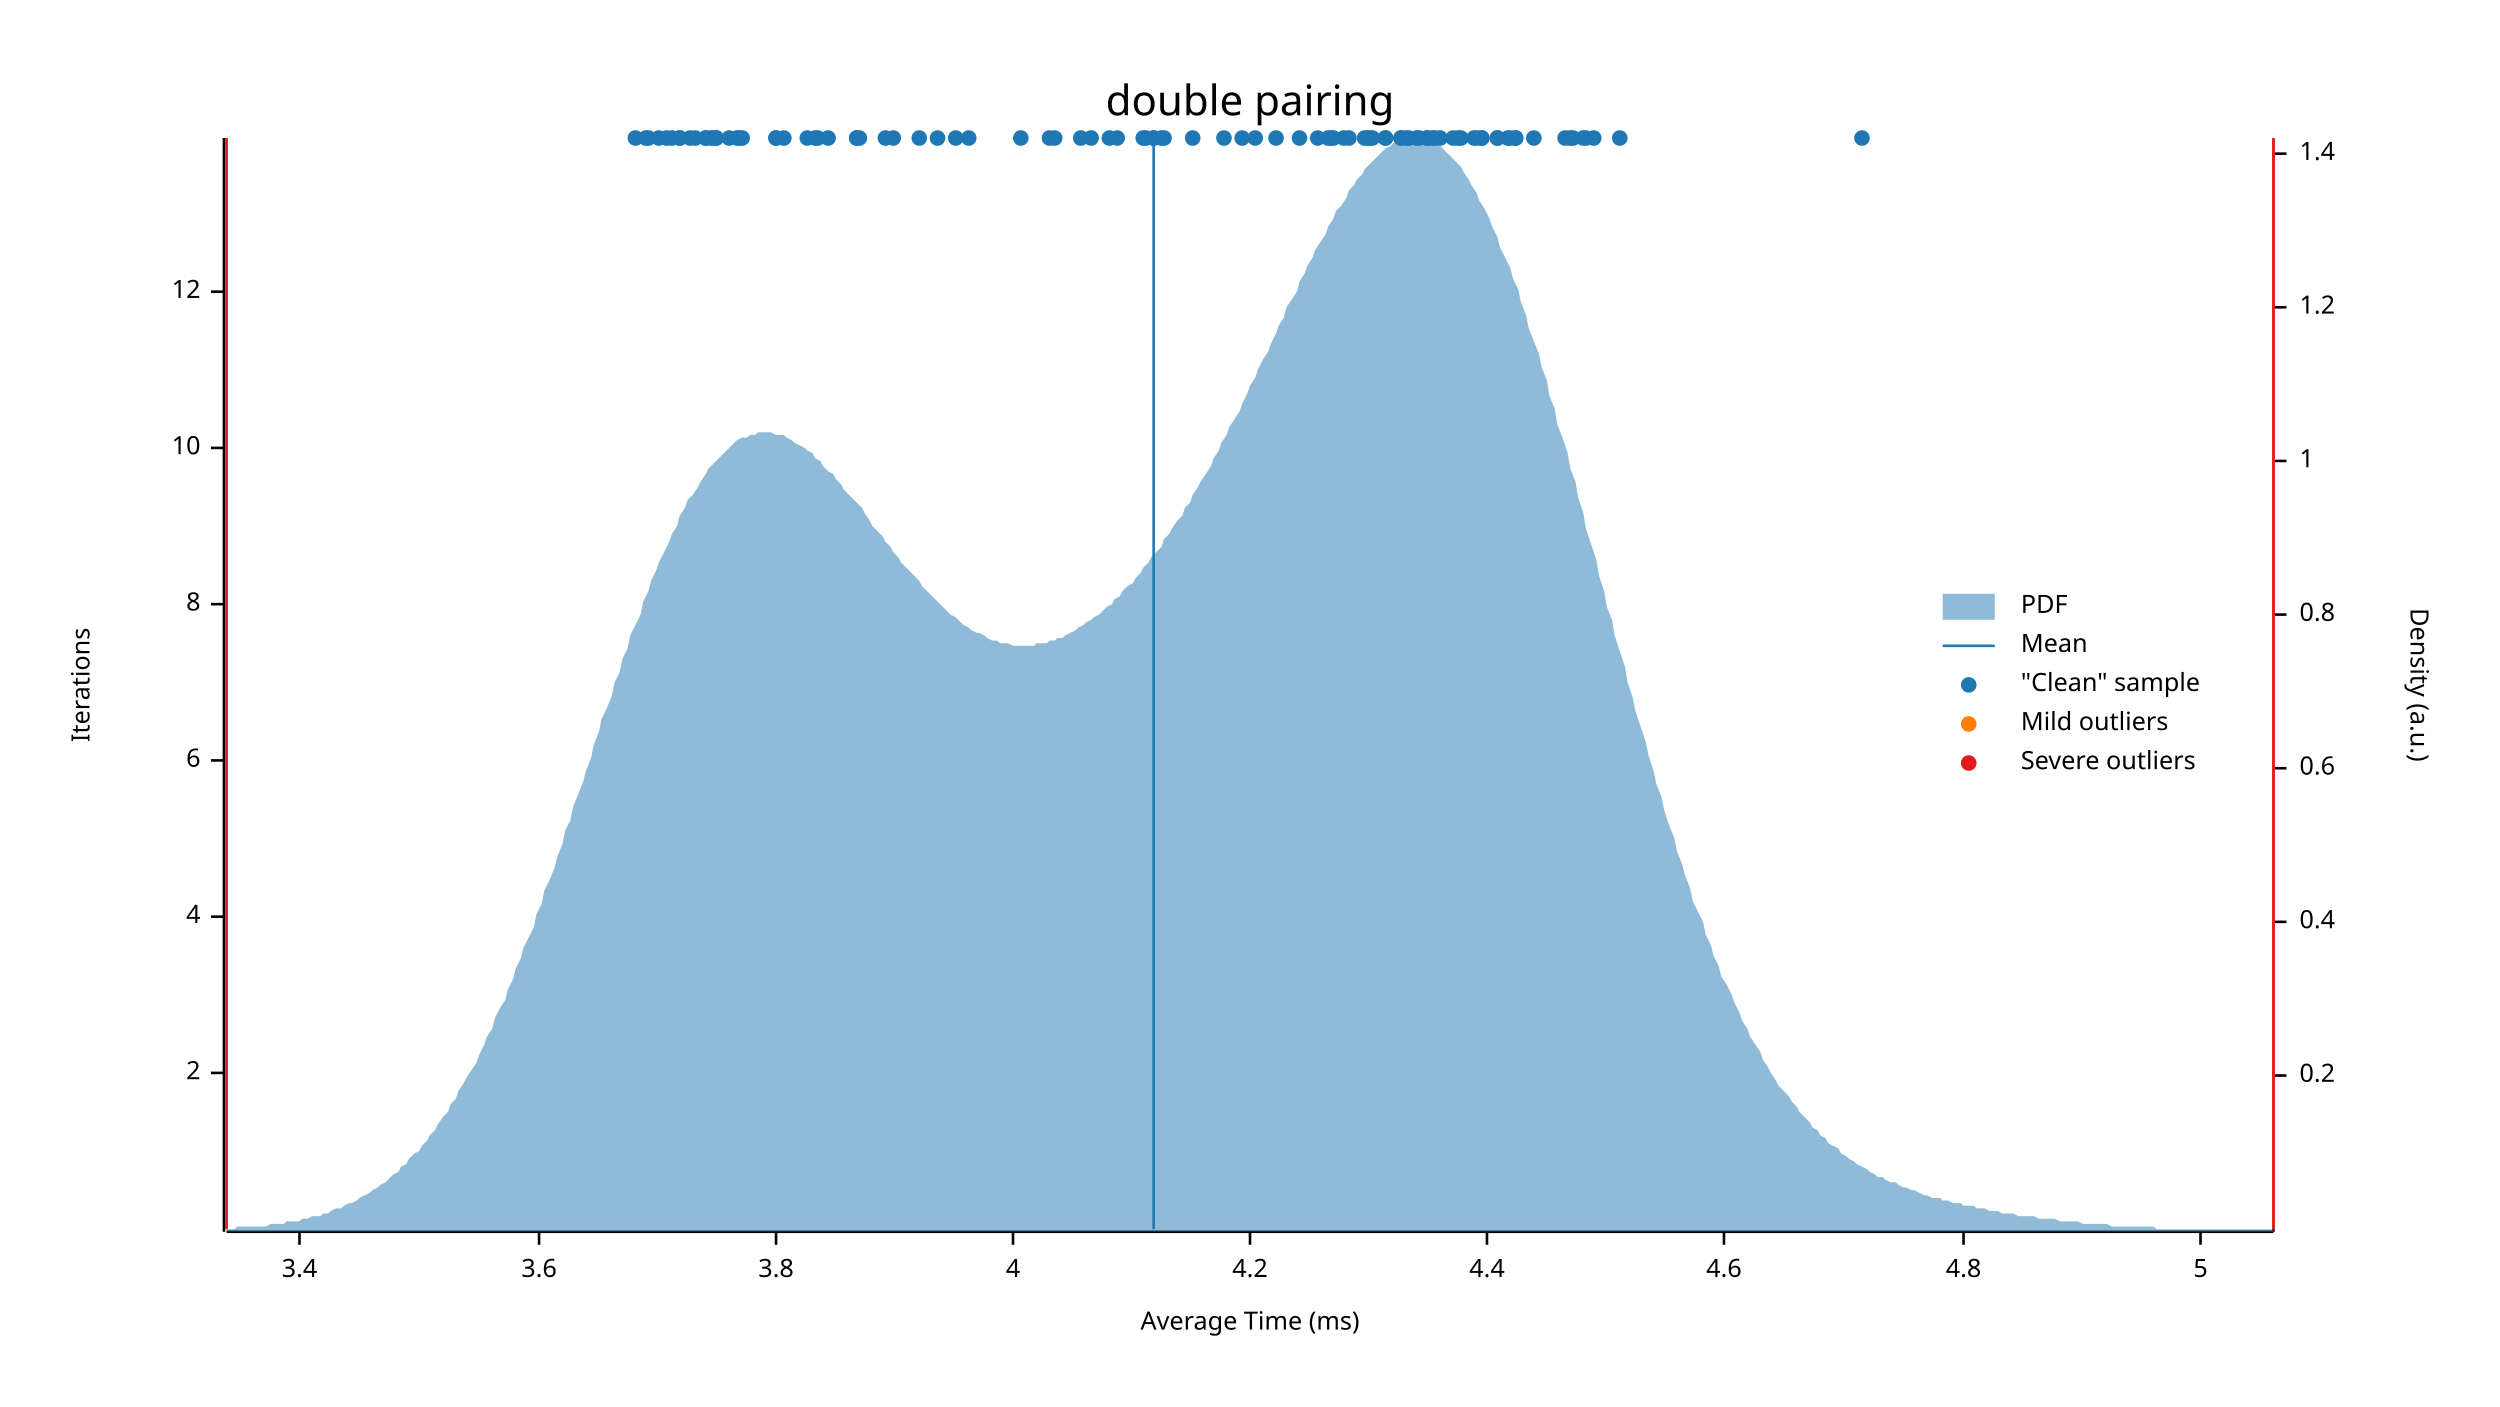
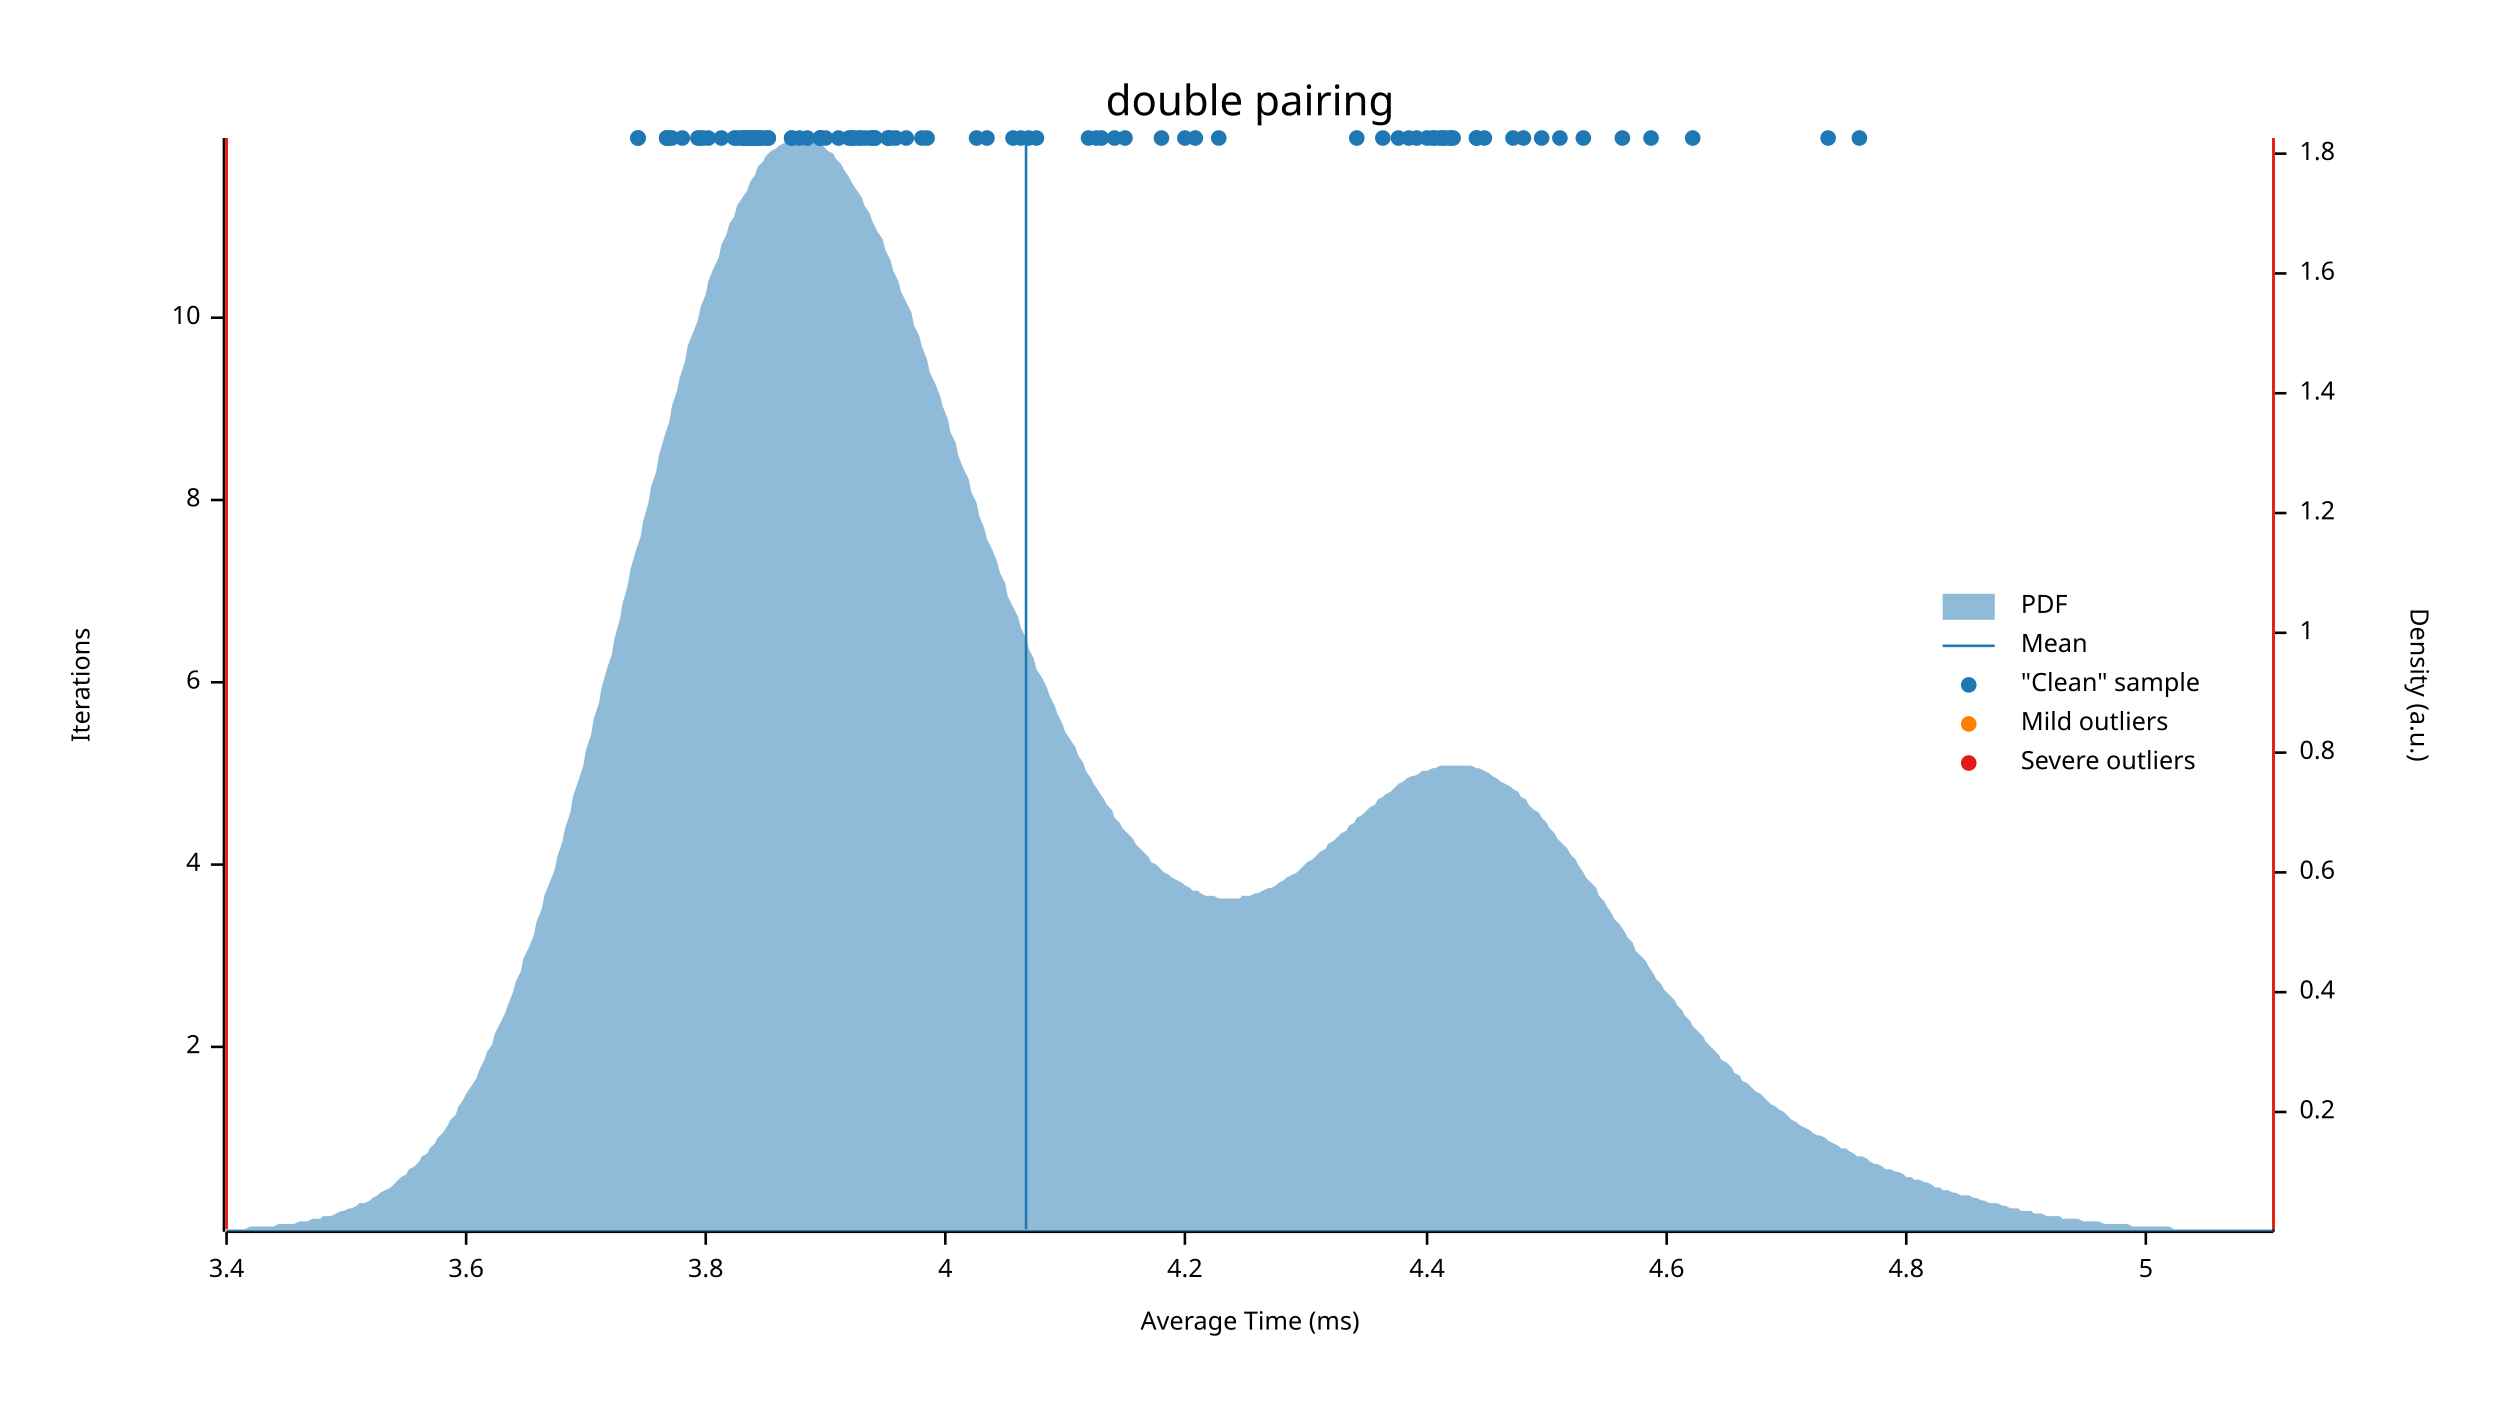
<svg xmlns="http://www.w3.org/2000/svg" width="960" height="540" viewBox="0 0 960 540">
  <text x="480" y="32" dy="0.76em" text-anchor="middle" font-family="sans-serif" font-size="16.129" opacity="1" fill="#000000">
double pairing
</text>
  <text x="27" y="263" dy="0.76em" text-anchor="middle" font-family="sans-serif" font-size="9.677" opacity="1" fill="#000000" transform="rotate(270, 27, 263)">
Iterations
</text>
  <text x="480" y="513" dy="-0.5ex" text-anchor="middle" font-family="sans-serif" font-size="9.677" opacity="1" fill="#000000">
Average Time (ms)
</text>
  <polyline fill="none" opacity="1" stroke="#000000" stroke-width="1" points="86,53 86,473 " />
-   <text x="77" y="412" dy="0.5ex" text-anchor="end" font-family="sans-serif" font-size="9.677" opacity="1" fill="#000000">
+   <text x="77" y="402" dy="0.5ex" text-anchor="end" font-family="sans-serif" font-size="9.677" opacity="1" fill="#000000">
2
</text>
-   <polyline fill="none" opacity="1" stroke="#000000" stroke-width="1" points="81,412 86,412 " />
-   <text x="77" y="352" dy="0.5ex" text-anchor="end" font-family="sans-serif" font-size="9.677" opacity="1" fill="#000000">
+   <polyline fill="none" opacity="1" stroke="#000000" stroke-width="1" points="81,402 86,402 " />
+   <text x="77" y="332" dy="0.5ex" text-anchor="end" font-family="sans-serif" font-size="9.677" opacity="1" fill="#000000">
4
</text>
-   <polyline fill="none" opacity="1" stroke="#000000" stroke-width="1" points="81,352 86,352 " />
-   <text x="77" y="292" dy="0.5ex" text-anchor="end" font-family="sans-serif" font-size="9.677" opacity="1" fill="#000000">
+   <polyline fill="none" opacity="1" stroke="#000000" stroke-width="1" points="81,332 86,332 " />
+   <text x="77" y="262" dy="0.5ex" text-anchor="end" font-family="sans-serif" font-size="9.677" opacity="1" fill="#000000">
6
</text>
-   <polyline fill="none" opacity="1" stroke="#000000" stroke-width="1" points="81,292 86,292 " />
-   <text x="77" y="232" dy="0.5ex" text-anchor="end" font-family="sans-serif" font-size="9.677" opacity="1" fill="#000000">
+   <polyline fill="none" opacity="1" stroke="#000000" stroke-width="1" points="81,262 86,262 " />
+   <text x="77" y="192" dy="0.5ex" text-anchor="end" font-family="sans-serif" font-size="9.677" opacity="1" fill="#000000">
8
</text>
-   <polyline fill="none" opacity="1" stroke="#000000" stroke-width="1" points="81,232 86,232 " />
-   <text x="77" y="172" dy="0.5ex" text-anchor="end" font-family="sans-serif" font-size="9.677" opacity="1" fill="#000000">
+   <polyline fill="none" opacity="1" stroke="#000000" stroke-width="1" points="81,192 86,192 " />
+   <text x="77" y="122" dy="0.5ex" text-anchor="end" font-family="sans-serif" font-size="9.677" opacity="1" fill="#000000">
10
</text>
-   <polyline fill="none" opacity="1" stroke="#000000" stroke-width="1" points="81,172 86,172 " />
-   <text x="77" y="112" dy="0.5ex" text-anchor="end" font-family="sans-serif" font-size="9.677" opacity="1" fill="#000000">
- 12
- </text>
-   <polyline fill="none" opacity="1" stroke="#000000" stroke-width="1" points="81,112 86,112 " />
+   <polyline fill="none" opacity="1" stroke="#000000" stroke-width="1" points="81,122 86,122 " />
  <polyline fill="none" opacity="1" stroke="#000000" stroke-width="1" points="87,473 873,473 " />
-   <text x="115" y="483" dy="0.76em" text-anchor="middle" font-family="sans-serif" font-size="9.677" opacity="1" fill="#000000">
+   <text x="87" y="483" dy="0.76em" text-anchor="middle" font-family="sans-serif" font-size="9.677" opacity="1" fill="#000000">
3.4
</text>
-   <polyline fill="none" opacity="1" stroke="#000000" stroke-width="1" points="115,473 115,478 " />
-   <text x="207" y="483" dy="0.76em" text-anchor="middle" font-family="sans-serif" font-size="9.677" opacity="1" fill="#000000">
+   <polyline fill="none" opacity="1" stroke="#000000" stroke-width="1" points="87,473 87,478 " />
+   <text x="179" y="483" dy="0.76em" text-anchor="middle" font-family="sans-serif" font-size="9.677" opacity="1" fill="#000000">
3.6
</text>
-   <polyline fill="none" opacity="1" stroke="#000000" stroke-width="1" points="207,473 207,478 " />
-   <text x="298" y="483" dy="0.76em" text-anchor="middle" font-family="sans-serif" font-size="9.677" opacity="1" fill="#000000">
+   <polyline fill="none" opacity="1" stroke="#000000" stroke-width="1" points="179,473 179,478 " />
+   <text x="271" y="483" dy="0.76em" text-anchor="middle" font-family="sans-serif" font-size="9.677" opacity="1" fill="#000000">
3.8
</text>
-   <polyline fill="none" opacity="1" stroke="#000000" stroke-width="1" points="298,473 298,478 " />
-   <text x="389" y="483" dy="0.76em" text-anchor="middle" font-family="sans-serif" font-size="9.677" opacity="1" fill="#000000">
+   <polyline fill="none" opacity="1" stroke="#000000" stroke-width="1" points="271,473 271,478 " />
+   <text x="363" y="483" dy="0.76em" text-anchor="middle" font-family="sans-serif" font-size="9.677" opacity="1" fill="#000000">
4
</text>
-   <polyline fill="none" opacity="1" stroke="#000000" stroke-width="1" points="389,473 389,478 " />
-   <text x="480" y="483" dy="0.76em" text-anchor="middle" font-family="sans-serif" font-size="9.677" opacity="1" fill="#000000">
+   <polyline fill="none" opacity="1" stroke="#000000" stroke-width="1" points="363,473 363,478 " />
+   <text x="455" y="483" dy="0.76em" text-anchor="middle" font-family="sans-serif" font-size="9.677" opacity="1" fill="#000000">
4.2
</text>
-   <polyline fill="none" opacity="1" stroke="#000000" stroke-width="1" points="480,473 480,478 " />
-   <text x="571" y="483" dy="0.76em" text-anchor="middle" font-family="sans-serif" font-size="9.677" opacity="1" fill="#000000">
+   <polyline fill="none" opacity="1" stroke="#000000" stroke-width="1" points="455,473 455,478 " />
+   <text x="548" y="483" dy="0.76em" text-anchor="middle" font-family="sans-serif" font-size="9.677" opacity="1" fill="#000000">
4.4
</text>
-   <polyline fill="none" opacity="1" stroke="#000000" stroke-width="1" points="571,473 571,478 " />
-   <text x="662" y="483" dy="0.76em" text-anchor="middle" font-family="sans-serif" font-size="9.677" opacity="1" fill="#000000">
+   <polyline fill="none" opacity="1" stroke="#000000" stroke-width="1" points="548,473 548,478 " />
+   <text x="640" y="483" dy="0.76em" text-anchor="middle" font-family="sans-serif" font-size="9.677" opacity="1" fill="#000000">
4.6
</text>
-   <polyline fill="none" opacity="1" stroke="#000000" stroke-width="1" points="662,473 662,478 " />
-   <text x="754" y="483" dy="0.76em" text-anchor="middle" font-family="sans-serif" font-size="9.677" opacity="1" fill="#000000">
+   <polyline fill="none" opacity="1" stroke="#000000" stroke-width="1" points="640,473 640,478 " />
+   <text x="732" y="483" dy="0.76em" text-anchor="middle" font-family="sans-serif" font-size="9.677" opacity="1" fill="#000000">
4.8
</text>
-   <polyline fill="none" opacity="1" stroke="#000000" stroke-width="1" points="754,473 754,478 " />
-   <text x="845" y="483" dy="0.76em" text-anchor="middle" font-family="sans-serif" font-size="9.677" opacity="1" fill="#000000">
+   <polyline fill="none" opacity="1" stroke="#000000" stroke-width="1" points="732,473 732,478 " />
+   <text x="824" y="483" dy="0.76em" text-anchor="middle" font-family="sans-serif" font-size="9.677" opacity="1" fill="#000000">
5
</text>
-   <polyline fill="none" opacity="1" stroke="#000000" stroke-width="1" points="845,473 845,478 " />
+   <polyline fill="none" opacity="1" stroke="#000000" stroke-width="1" points="824,473 824,478 " />
  <text x="933" y="263" dy="0.76em" text-anchor="middle" font-family="sans-serif" font-size="9.677" opacity="1" fill="#000000" transform="rotate(90, 933, 263)">
Density (a.u.)
</text>
  <polyline fill="none" opacity="1" stroke="#000000" stroke-width="1" points="873,54 873,473 " />
-   <text x="883" y="413" dy="0.5ex" text-anchor="start" font-family="sans-serif" font-size="9.677" opacity="1" fill="#000000">
+   <text x="883" y="427" dy="0.5ex" text-anchor="start" font-family="sans-serif" font-size="9.677" opacity="1" fill="#000000">
0.2
</text>
-   <polyline fill="none" opacity="1" stroke="#000000" stroke-width="1" points="873,413 878,413 " />
-   <text x="883" y="354" dy="0.5ex" text-anchor="start" font-family="sans-serif" font-size="9.677" opacity="1" fill="#000000">
+   <polyline fill="none" opacity="1" stroke="#000000" stroke-width="1" points="873,427 878,427 " />
+   <text x="883" y="381" dy="0.5ex" text-anchor="start" font-family="sans-serif" font-size="9.677" opacity="1" fill="#000000">
0.4
</text>
-   <polyline fill="none" opacity="1" stroke="#000000" stroke-width="1" points="873,354 878,354 " />
-   <text x="883" y="295" dy="0.5ex" text-anchor="start" font-family="sans-serif" font-size="9.677" opacity="1" fill="#000000">
+   <polyline fill="none" opacity="1" stroke="#000000" stroke-width="1" points="873,381 878,381 " />
+   <text x="883" y="335" dy="0.5ex" text-anchor="start" font-family="sans-serif" font-size="9.677" opacity="1" fill="#000000">
0.6
</text>
-   <polyline fill="none" opacity="1" stroke="#000000" stroke-width="1" points="873,295 878,295 " />
-   <text x="883" y="236" dy="0.5ex" text-anchor="start" font-family="sans-serif" font-size="9.677" opacity="1" fill="#000000">
+   <polyline fill="none" opacity="1" stroke="#000000" stroke-width="1" points="873,335 878,335 " />
+   <text x="883" y="289" dy="0.5ex" text-anchor="start" font-family="sans-serif" font-size="9.677" opacity="1" fill="#000000">
0.8
</text>
-   <polyline fill="none" opacity="1" stroke="#000000" stroke-width="1" points="873,236 878,236 " />
-   <text x="883" y="177" dy="0.5ex" text-anchor="start" font-family="sans-serif" font-size="9.677" opacity="1" fill="#000000">
+   <polyline fill="none" opacity="1" stroke="#000000" stroke-width="1" points="873,289 878,289 " />
+   <text x="883" y="243" dy="0.5ex" text-anchor="start" font-family="sans-serif" font-size="9.677" opacity="1" fill="#000000">
1
</text>
-   <polyline fill="none" opacity="1" stroke="#000000" stroke-width="1" points="873,177 878,177 " />
-   <text x="883" y="118" dy="0.5ex" text-anchor="start" font-family="sans-serif" font-size="9.677" opacity="1" fill="#000000">
+   <polyline fill="none" opacity="1" stroke="#000000" stroke-width="1" points="873,243 878,243 " />
+   <text x="883" y="197" dy="0.5ex" text-anchor="start" font-family="sans-serif" font-size="9.677" opacity="1" fill="#000000">
1.2
</text>
-   <polyline fill="none" opacity="1" stroke="#000000" stroke-width="1" points="873,118 878,118 " />
+   <polyline fill="none" opacity="1" stroke="#000000" stroke-width="1" points="873,197 878,197 " />
+   <text x="883" y="151" dy="0.5ex" text-anchor="start" font-family="sans-serif" font-size="9.677" opacity="1" fill="#000000">
+ 1.4
+ </text>
+   <polyline fill="none" opacity="1" stroke="#000000" stroke-width="1" points="873,151 878,151 " />
+   <text x="883" y="105" dy="0.5ex" text-anchor="start" font-family="sans-serif" font-size="9.677" opacity="1" fill="#000000">
+ 1.6
+ </text>
+   <polyline fill="none" opacity="1" stroke="#000000" stroke-width="1" points="873,105 878,105 " />
  <text x="883" y="59" dy="0.5ex" text-anchor="start" font-family="sans-serif" font-size="9.677" opacity="1" fill="#000000">
- 1.4
+ 1.8
</text>
  <polyline fill="none" opacity="1" stroke="#000000" stroke-width="1" points="873,59 878,59 " />
-   <polygon opacity="0.5" fill="#1F78B4" points="87,472 88,472 90,472 91,471 93,471 94,471 96,471 98,471 99,471 101,471 102,471 104,470 105,470 107,470 109,470 110,469 112,469 113,469 115,469 116,468 118,468 120,467 121,467 123,467 124,466 126,466 127,465 129,464 131,464 132,463 134,462 135,462 137,461 138,460 140,459 142,458 143,457 145,456 146,455 148,454 150,452 151,451 153,450 154,448 156,447 157,445 159,443 161,442 162,440 164,438 165,436 167,434 168,432 170,429 172,427 173,424 175,422 176,419 178,416 179,414 181,411 183,408 184,405 186,401 187,398 189,395 190,391 192,387 194,384 195,380 197,376 198,372 200,368 201,364 203,360 205,356 206,351 208,347 209,342 211,338 213,333 214,329 216,324 217,319 219,315 220,310 222,305 224,300 225,296 227,291 228,286 230,281 231,276 233,272 235,267 236,262 238,258 239,253 241,249 242,244 244,240 246,236 247,231 249,227 250,223 252,219 253,216 255,212 257,208 258,205 260,202 261,198 263,195 264,192 266,190 268,187 269,185 271,182 272,180 274,178 276,176 277,175 279,173 280,172 282,170 283,169 285,168 287,168 288,167 290,167 291,166 293,166 294,166 296,166 298,167 299,167 301,167 302,168 304,169 305,170 307,171 309,172 310,173 312,174 313,176 315,177 316,179 318,181 320,182 321,184 323,186 324,188 326,190 327,191 329,193 331,195 332,197 334,200 335,202 337,204 339,206 340,208 342,210 343,212 345,214 346,216 348,218 350,220 351,221 353,223 354,225 356,227 357,228 359,230 361,232 362,233 364,235 365,236 367,237 368,238 370,240 372,241 373,242 375,243 376,243 378,244 379,245 381,246 383,246 384,247 386,247 387,247 389,248 391,248 392,248 394,248 395,248 397,248 398,247 400,247 402,247 403,246 405,246 406,245 408,245 409,244 411,243 413,242 414,241 416,240 417,239 419,238 420,237 422,236 424,234 425,233 427,232 428,230 430,229 431,227 433,225 435,224 436,222 438,220 439,218 441,216 442,214 444,212 446,210 447,207 449,205 450,203 452,200 454,198 455,195 457,193 458,190 460,187 461,185 463,182 465,179 466,176 468,173 469,170 471,167 472,164 474,161 476,158 477,155 479,151 480,148 482,145 483,142 485,138 487,135 488,132 490,128 491,125 493,122 494,118 496,115 498,112 499,108 501,105 502,102 504,99 505,96 507,93 509,90 510,87 512,84 513,81 515,79 517,76 518,73 520,71 521,69 523,67 524,65 526,63 528,61 529,60 531,58 532,57 534,56 535,55 537,54 539,53 540,53 542,53 543,53 545,53 546,53 548,53 550,54 551,55 553,56 554,57 556,59 557,60 559,62 561,64 562,66 564,69 565,71 567,74 568,77 570,80 572,84 573,87 575,91 576,95 578,99 580,103 581,107 583,111 584,116 586,121 587,126 589,131 591,136 592,141 594,146 595,152 597,157 598,163 600,168 602,174 603,180 605,185 606,191 608,197 609,203 611,209 613,215 614,221 616,227 617,233 619,238 620,244 622,250 624,256 625,262 627,268 628,273 630,279 632,285 633,290 635,296 636,301 638,306 639,311 641,317 643,322 644,327 646,332 647,336 649,341 650,346 652,350 654,354 655,359 657,363 658,367 660,371 661,375 663,378 665,382 666,385 668,389 669,392 671,395 672,398 674,401 676,404 677,407 679,410 680,412 682,415 683,417 685,419 687,421 688,423 690,425 691,427 693,429 695,431 696,433 698,434 699,436 701,437 702,439 704,440 706,441 707,443 709,444 710,445 712,446 713,447 715,448 717,449 718,450 720,451 721,452 723,452 724,453 726,454 728,454 729,455 731,456 732,456 734,457 735,457 737,458 739,459 740,459 742,460 743,460 745,460 746,461 748,461 750,462 751,462 753,462 754,463 756,463 758,463 759,464 761,464 762,464 764,465 765,465 767,465 769,466 770,466 772,466 773,466 775,467 776,467 778,467 780,467 781,467 783,468 784,468 786,468 787,468 789,468 791,469 792,469 794,469 795,469 797,469 798,469 800,470 802,470 803,470 805,470 806,470 808,470 809,470 811,471 813,471 814,471 816,471 817,471 819,471 821,471 822,471 824,471 825,471 827,471 828,472 830,472 832,472 833,472 835,472 836,472 838,472 839,472 841,472 843,472 844,472 846,472 847,472 849,472 850,472 852,472 854,472 855,472 857,472 858,472 860,472 861,472 863,472 865,472 866,472 868,472 869,472 871,472 873,472 873,473 87,473 " />
-   <polyline fill="none" opacity="1" stroke="#1F78B4" stroke-width="1" points="443,472 443,53 " />
+   <polygon opacity="0.5" fill="#1F78B4" points="87,472 88,472 90,472 91,472 93,472 94,472 96,471 98,471 99,471 101,471 102,471 104,471 105,471 107,470 109,470 110,470 112,470 113,470 115,469 116,469 118,469 120,468 121,468 123,468 124,467 126,467 127,467 129,466 131,465 132,465 134,464 135,464 137,463 138,462 140,462 142,461 143,460 145,459 146,458 148,457 150,456 151,455 153,453 154,452 156,451 157,449 159,448 161,446 162,444 164,443 165,441 167,439 168,437 170,435 172,432 173,430 175,428 176,425 178,422 179,420 181,417 183,414 184,411 186,407 187,404 189,401 190,397 192,393 194,389 195,386 197,381 198,377 200,373 201,368 203,364 205,359 206,354 208,349 209,344 211,339 213,334 214,329 216,323 217,318 219,312 220,306 222,300 224,294 225,288 227,282 228,276 230,270 231,264 233,257 235,251 236,245 238,238 239,232 241,225 242,219 244,212 246,206 247,200 249,193 250,187 252,181 253,175 255,168 257,162 258,156 260,150 261,145 263,139 264,133 266,128 268,123 269,118 271,113 272,108 274,103 276,99 277,94 279,90 280,86 282,83 283,79 285,76 287,73 288,70 290,67 291,64 293,62 294,60 296,58 298,57 299,56 301,55 302,54 304,53 305,53 307,53 309,53 310,53 312,53 313,54 315,55 316,56 318,58 320,59 321,61 323,63 324,65 326,68 327,70 329,73 331,76 332,79 334,82 335,85 337,89 339,92 340,96 342,100 343,104 345,108 346,112 348,116 350,120 351,125 353,129 354,133 356,138 357,143 359,147 361,152 362,156 364,161 365,166 367,170 368,175 370,180 372,184 373,189 375,193 376,198 378,203 379,207 381,211 383,216 384,220 386,224 387,229 389,233 391,237 392,241 394,245 395,249 397,253 398,257 400,260 402,264 403,267 405,271 406,274 408,278 409,281 411,284 413,287 414,290 416,293 417,296 419,299 420,301 422,304 424,307 425,309 427,311 428,314 430,316 431,318 433,320 435,322 436,324 438,326 439,327 441,329 442,331 444,332 446,334 447,335 449,336 450,337 452,338 454,339 455,340 457,341 458,342 460,342 461,343 463,344 465,344 466,344 468,345 469,345 471,345 472,345 474,345 476,345 477,344 479,344 480,344 482,343 483,343 485,342 487,341 488,341 490,340 491,339 493,338 494,337 496,336 498,335 499,334 501,332 502,331 504,330 505,329 507,327 509,326 510,324 512,323 513,322 515,320 517,319 518,317 520,316 521,314 523,313 524,312 526,310 528,309 529,307 531,306 532,305 534,304 535,303 537,301 539,300 540,299 542,298 543,298 545,297 546,296 548,296 550,295 551,295 553,294 554,294 556,294 557,294 559,294 561,294 562,294 564,294 565,294 567,295 568,295 570,296 572,297 573,298 575,299 576,300 578,301 580,302 581,303 583,304 584,306 586,307 587,309 589,311 591,312 592,314 594,316 595,318 597,320 598,322 600,324 602,326 603,328 605,330 606,332 608,335 609,337 611,339 613,341 614,344 616,346 617,348 619,351 620,353 622,355 624,358 625,360 627,362 628,365 630,367 632,369 633,371 635,374 636,376 638,378 639,380 641,382 643,384 644,386 646,388 647,390 649,392 650,394 652,396 654,398 655,400 657,402 658,403 660,405 661,407 663,408 665,410 666,412 668,413 669,415 671,416 672,417 674,419 676,420 677,421 679,423 680,424 682,425 683,426 685,427 687,429 688,430 690,431 691,432 693,433 695,434 696,435 698,436 699,436 701,437 702,438 704,439 706,440 707,441 709,441 710,442 712,443 713,444 715,444 717,445 718,446 720,447 721,447 723,448 724,449 726,449 728,450 729,450 731,451 732,452 734,452 735,453 737,453 739,454 740,454 742,455 743,456 745,456 746,457 748,457 750,458 751,458 753,459 754,459 756,459 758,460 759,460 761,461 762,461 764,462 765,462 767,462 769,463 770,463 772,464 773,464 775,464 776,465 778,465 780,465 781,466 783,466 784,466 786,467 787,467 789,467 791,467 792,468 794,468 795,468 797,468 798,468 800,469 802,469 803,469 805,469 806,469 808,470 809,470 811,470 813,470 814,470 816,470 817,470 819,471 821,471 822,471 824,471 825,471 827,471 828,471 830,471 832,471 833,471 835,472 836,472 838,472 839,472 841,472 843,472 844,472 846,472 847,472 849,472 850,472 852,472 854,472 855,472 857,472 858,472 860,472 861,472 863,472 865,472 866,472 868,472 869,472 871,472 873,472 873,473 87,473 " />
+   <polyline fill="none" opacity="1" stroke="#1F78B4" stroke-width="1" points="394,472 394,53 " />
  <polyline fill="none" opacity="1" stroke="#FF7F00" stroke-width="1" points="87,472 87,53 " />
  <polyline fill="none" opacity="1" stroke="#FF7F00" stroke-width="1" points="873,472 873,53 " />
  <polyline fill="none" opacity="1" stroke="#E31A1C" stroke-width="1" points="87,472 87,53 " />
  <polyline fill="none" opacity="1" stroke="#E31A1C" stroke-width="1" points="873,472 873,53 " />
-   <circle cx="343" cy="53" r="3" opacity="1" fill="#1F78B4" stroke="none" stroke-width="1" />
-   <circle cx="367" cy="53" r="3" opacity="1" fill="#1F78B4" stroke="none" stroke-width="1" />
-   <circle cx="340" cy="53" r="3" opacity="1" fill="#1F78B4" stroke="none" stroke-width="1" />
-   <circle cx="271" cy="53" r="3" opacity="1" fill="#1F78B4" stroke="none" stroke-width="1" />
+   <circle cx="395" cy="53" r="3" opacity="1" fill="#1F78B4" stroke="none" stroke-width="1" />
+   <circle cx="341" cy="53" r="3" opacity="1" fill="#1F78B4" stroke="none" stroke-width="1" />
+   <circle cx="290" cy="53" r="3" opacity="1" fill="#1F78B4" stroke="none" stroke-width="1" />
+   <circle cx="341" cy="53" r="3" opacity="1" fill="#1F78B4" stroke="none" stroke-width="1" />
+   <circle cx="295" cy="53" r="3" opacity="1" fill="#1F78B4" stroke="none" stroke-width="1" />
+   <circle cx="348" cy="53" r="3" opacity="1" fill="#1F78B4" stroke="none" stroke-width="1" />
+   <circle cx="285" cy="53" r="3" opacity="1" fill="#1F78B4" stroke="none" stroke-width="1" />
+   <circle cx="245" cy="53" r="3" opacity="1" fill="#1F78B4" stroke="none" stroke-width="1" />
+   <circle cx="334" cy="53" r="3" opacity="1" fill="#1F78B4" stroke="none" stroke-width="1" />
+   <circle cx="418" cy="53" r="3" opacity="1" fill="#1F78B4" stroke="none" stroke-width="1" />
+   <circle cx="423" cy="53" r="3" opacity="1" fill="#1F78B4" stroke="none" stroke-width="1" />
+   <circle cx="317" cy="53" r="3" opacity="1" fill="#1F78B4" stroke="none" stroke-width="1" />
+   <circle cx="634" cy="53" r="3" opacity="1" fill="#1F78B4" stroke="none" stroke-width="1" />
+   <circle cx="599" cy="53" r="3" opacity="1" fill="#1F78B4" stroke="none" stroke-width="1" />
+   <circle cx="567" cy="53" r="3" opacity="1" fill="#1F78B4" stroke="none" stroke-width="1" />
+   <circle cx="544" cy="53" r="3" opacity="1" fill="#1F78B4" stroke="none" stroke-width="1" />
+   <circle cx="521" cy="53" r="3" opacity="1" fill="#1F78B4" stroke="none" stroke-width="1" />
+   <circle cx="354" cy="53" r="3" opacity="1" fill="#1F78B4" stroke="none" stroke-width="1" />
+   <circle cx="304" cy="53" r="3" opacity="1" fill="#1F78B4" stroke="none" stroke-width="1" />
+   <circle cx="326" cy="53" r="3" opacity="1" fill="#1F78B4" stroke="none" stroke-width="1" />
+   <circle cx="310" cy="53" r="3" opacity="1" fill="#1F78B4" stroke="none" stroke-width="1" />
+   <circle cx="330" cy="53" r="3" opacity="1" fill="#1F78B4" stroke="none" stroke-width="1" />
+   <circle cx="272" cy="53" r="3" opacity="1" fill="#1F78B4" stroke="none" stroke-width="1" />
+   <circle cx="336" cy="53" r="3" opacity="1" fill="#1F78B4" stroke="none" stroke-width="1" />
+   <circle cx="650" cy="53" r="3" opacity="1" fill="#1F78B4" stroke="none" stroke-width="1" />
+   <circle cx="608" cy="53" r="3" opacity="1" fill="#1F78B4" stroke="none" stroke-width="1" />
+   <circle cx="592" cy="53" r="3" opacity="1" fill="#1F78B4" stroke="none" stroke-width="1" />
+   <circle cx="531" cy="53" r="3" opacity="1" fill="#1F78B4" stroke="none" stroke-width="1" />
+   <circle cx="468" cy="53" r="3" opacity="1" fill="#1F78B4" stroke="none" stroke-width="1" />
+   <circle cx="459" cy="53" r="3" opacity="1" fill="#1F78B4" stroke="none" stroke-width="1" />
+   <circle cx="344" cy="53" r="3" opacity="1" fill="#1F78B4" stroke="none" stroke-width="1" />
+   <circle cx="315" cy="53" r="3" opacity="1" fill="#1F78B4" stroke="none" stroke-width="1" />
+   <circle cx="336" cy="53" r="3" opacity="1" fill="#1F78B4" stroke="none" stroke-width="1" />
+   <circle cx="245" cy="53" r="3" opacity="1" fill="#1F78B4" stroke="none" stroke-width="1" />
+   <circle cx="304" cy="53" r="3" opacity="1" fill="#1F78B4" stroke="none" stroke-width="1" />
+   <circle cx="307" cy="53" r="3" opacity="1" fill="#1F78B4" stroke="none" stroke-width="1" />
+   <circle cx="315" cy="53" r="3" opacity="1" fill="#1F78B4" stroke="none" stroke-width="1" />
+   <circle cx="315" cy="53" r="3" opacity="1" fill="#1F78B4" stroke="none" stroke-width="1" />
+   <circle cx="288" cy="53" r="3" opacity="1" fill="#1F78B4" stroke="none" stroke-width="1" />
+   <circle cx="258" cy="53" r="3" opacity="1" fill="#1F78B4" stroke="none" stroke-width="1" />
+   <circle cx="289" cy="53" r="3" opacity="1" fill="#1F78B4" stroke="none" stroke-width="1" />
+   <circle cx="277" cy="53" r="3" opacity="1" fill="#1F78B4" stroke="none" stroke-width="1" />
+   <circle cx="289" cy="53" r="3" opacity="1" fill="#1F78B4" stroke="none" stroke-width="1" />
+   <circle cx="322" cy="53" r="3" opacity="1" fill="#1F78B4" stroke="none" stroke-width="1" />
+   <circle cx="268" cy="53" r="3" opacity="1" fill="#1F78B4" stroke="none" stroke-width="1" />
+   <circle cx="287" cy="53" r="3" opacity="1" fill="#1F78B4" stroke="none" stroke-width="1" />
+   <circle cx="285" cy="53" r="3" opacity="1" fill="#1F78B4" stroke="none" stroke-width="1" />
+   <circle cx="702" cy="53" r="3" opacity="1" fill="#1F78B4" stroke="none" stroke-width="1" />
+   <circle cx="585" cy="53" r="3" opacity="1" fill="#1F78B4" stroke="none" stroke-width="1" />
+   <circle cx="567" cy="53" r="3" opacity="1" fill="#1F78B4" stroke="none" stroke-width="1" />
+   <circle cx="581" cy="53" r="3" opacity="1" fill="#1F78B4" stroke="none" stroke-width="1" />
+   <circle cx="570" cy="53" r="3" opacity="1" fill="#1F78B4" stroke="none" stroke-width="1" />
+   <circle cx="554" cy="53" r="3" opacity="1" fill="#1F78B4" stroke="none" stroke-width="1" />
+   <circle cx="555" cy="53" r="3" opacity="1" fill="#1F78B4" stroke="none" stroke-width="1" />
+   <circle cx="550" cy="53" r="3" opacity="1" fill="#1F78B4" stroke="none" stroke-width="1" />
+   <circle cx="557" cy="53" r="3" opacity="1" fill="#1F78B4" stroke="none" stroke-width="1" />
+   <circle cx="558" cy="53" r="3" opacity="1" fill="#1F78B4" stroke="none" stroke-width="1" />
+   <circle cx="557" cy="53" r="3" opacity="1" fill="#1F78B4" stroke="none" stroke-width="1" />
+   <circle cx="551" cy="53" r="3" opacity="1" fill="#1F78B4" stroke="none" stroke-width="1" />
+   <circle cx="553" cy="53" r="3" opacity="1" fill="#1F78B4" stroke="none" stroke-width="1" />
+   <circle cx="548" cy="53" r="3" opacity="1" fill="#1F78B4" stroke="none" stroke-width="1" />
+   <circle cx="455" cy="53" r="3" opacity="1" fill="#1F78B4" stroke="none" stroke-width="1" />
+   <circle cx="428" cy="53" r="3" opacity="1" fill="#1F78B4" stroke="none" stroke-width="1" />
+   <circle cx="398" cy="53" r="3" opacity="1" fill="#1F78B4" stroke="none" stroke-width="1" />
+   <circle cx="356" cy="53" r="3" opacity="1" fill="#1F78B4" stroke="none" stroke-width="1" />
+   <circle cx="327" cy="53" r="3" opacity="1" fill="#1F78B4" stroke="none" stroke-width="1" />
+   <circle cx="328" cy="53" r="3" opacity="1" fill="#1F78B4" stroke="none" stroke-width="1" />
+   <circle cx="291" cy="53" r="3" opacity="1" fill="#1F78B4" stroke="none" stroke-width="1" />
+   <circle cx="292" cy="53" r="3" opacity="1" fill="#1F78B4" stroke="none" stroke-width="1" />
+   <circle cx="269" cy="53" r="3" opacity="1" fill="#1F78B4" stroke="none" stroke-width="1" />
+   <circle cx="446" cy="53" r="3" opacity="1" fill="#1F78B4" stroke="none" stroke-width="1" />
+   <circle cx="623" cy="53" r="3" opacity="1" fill="#1F78B4" stroke="none" stroke-width="1" />
+   <circle cx="537" cy="53" r="3" opacity="1" fill="#1F78B4" stroke="none" stroke-width="1" />
+   <circle cx="714" cy="53" r="3" opacity="1" fill="#1F78B4" stroke="none" stroke-width="1" />
+   <circle cx="541" cy="53" r="3" opacity="1" fill="#1F78B4" stroke="none" stroke-width="1" />
+   <circle cx="342" cy="53" r="3" opacity="1" fill="#1F78B4" stroke="none" stroke-width="1" />
+   <circle cx="335" cy="53" r="3" opacity="1" fill="#1F78B4" stroke="none" stroke-width="1" />
+   <circle cx="256" cy="53" r="3" opacity="1" fill="#1F78B4" stroke="none" stroke-width="1" />
+   <circle cx="327" cy="53" r="3" opacity="1" fill="#1F78B4" stroke="none" stroke-width="1" />
+   <circle cx="287" cy="53" r="3" opacity="1" fill="#1F78B4" stroke="none" stroke-width="1" />
+   <circle cx="286" cy="53" r="3" opacity="1" fill="#1F78B4" stroke="none" stroke-width="1" />
+   <circle cx="295" cy="53" r="3" opacity="1" fill="#1F78B4" stroke="none" stroke-width="1" />
+   <circle cx="332" cy="53" r="3" opacity="1" fill="#1F78B4" stroke="none" stroke-width="1" />
+   <circle cx="256" cy="53" r="3" opacity="1" fill="#1F78B4" stroke="none" stroke-width="1" />
+   <circle cx="282" cy="53" r="3" opacity="1" fill="#1F78B4" stroke="none" stroke-width="1" />
  <circle cx="283" cy="53" r="3" opacity="1" fill="#1F78B4" stroke="none" stroke-width="1" />
-   <circle cx="261" cy="53" r="3" opacity="1" fill="#1F78B4" stroke="none" stroke-width="1" />
-   <circle cx="267" cy="53" r="3" opacity="1" fill="#1F78B4" stroke="none" stroke-width="1" />
-   <circle cx="490" cy="53" r="3" opacity="1" fill="#1F78B4" stroke="none" stroke-width="1" />
-   <circle cx="249" cy="53" r="3" opacity="1" fill="#1F78B4" stroke="none" stroke-width="1" />
-   <circle cx="275" cy="53" r="3" opacity="1" fill="#1F78B4" stroke="none" stroke-width="1" />
-   <circle cx="261" cy="53" r="3" opacity="1" fill="#1F78B4" stroke="none" stroke-width="1" />
-   <circle cx="256" cy="53" r="3" opacity="1" fill="#1F78B4" stroke="none" stroke-width="1" />
-   <circle cx="301" cy="53" r="3" opacity="1" fill="#1F78B4" stroke="none" stroke-width="1" />
-   <circle cx="318" cy="53" r="3" opacity="1" fill="#1F78B4" stroke="none" stroke-width="1" />
-   <circle cx="253" cy="53" r="3" opacity="1" fill="#1F78B4" stroke="none" stroke-width="1" />
-   <circle cx="310" cy="53" r="3" opacity="1" fill="#1F78B4" stroke="none" stroke-width="1" />
-   <circle cx="271" cy="53" r="3" opacity="1" fill="#1F78B4" stroke="none" stroke-width="1" />
-   <circle cx="265" cy="53" r="3" opacity="1" fill="#1F78B4" stroke="none" stroke-width="1" />
-   <circle cx="314" cy="53" r="3" opacity="1" fill="#1F78B4" stroke="none" stroke-width="1" />
+   <circle cx="292" cy="53" r="3" opacity="1" fill="#1F78B4" stroke="none" stroke-width="1" />
+   <circle cx="375" cy="53" r="3" opacity="1" fill="#1F78B4" stroke="none" stroke-width="1" />
+   <circle cx="270" cy="53" r="3" opacity="1" fill="#1F78B4" stroke="none" stroke-width="1" />
  <circle cx="330" cy="53" r="3" opacity="1" fill="#1F78B4" stroke="none" stroke-width="1" />
-   <circle cx="285" cy="53" r="3" opacity="1" fill="#1F78B4" stroke="none" stroke-width="1" />
-   <circle cx="258" cy="53" r="3" opacity="1" fill="#1F78B4" stroke="none" stroke-width="1" />
-   <circle cx="715" cy="53" r="3" opacity="1" fill="#1F78B4" stroke="none" stroke-width="1" />
-   <circle cx="604" cy="53" r="3" opacity="1" fill="#1F78B4" stroke="none" stroke-width="1" />
-   <circle cx="612" cy="53" r="3" opacity="1" fill="#1F78B4" stroke="none" stroke-width="1" />
-   <circle cx="622" cy="53" r="3" opacity="1" fill="#1F78B4" stroke="none" stroke-width="1" />
-   <circle cx="582" cy="53" r="3" opacity="1" fill="#1F78B4" stroke="none" stroke-width="1" />
-   <circle cx="561" cy="53" r="3" opacity="1" fill="#1F78B4" stroke="none" stroke-width="1" />
-   <circle cx="548" cy="53" r="3" opacity="1" fill="#1F78B4" stroke="none" stroke-width="1" />
-   <circle cx="553" cy="53" r="3" opacity="1" fill="#1F78B4" stroke="none" stroke-width="1" />
-   <circle cx="545" cy="53" r="3" opacity="1" fill="#1F78B4" stroke="none" stroke-width="1" />
-   <circle cx="499" cy="53" r="3" opacity="1" fill="#1F78B4" stroke="none" stroke-width="1" />
-   <circle cx="518" cy="53" r="3" opacity="1" fill="#1F78B4" stroke="none" stroke-width="1" />
-   <circle cx="580" cy="53" r="3" opacity="1" fill="#1F78B4" stroke="none" stroke-width="1" />
-   <circle cx="575" cy="53" r="3" opacity="1" fill="#1F78B4" stroke="none" stroke-width="1" />
-   <circle cx="609" cy="53" r="3" opacity="1" fill="#1F78B4" stroke="none" stroke-width="1" />
-   <circle cx="510" cy="53" r="3" opacity="1" fill="#1F78B4" stroke="none" stroke-width="1" />
-   <circle cx="329" cy="53" r="3" opacity="1" fill="#1F78B4" stroke="none" stroke-width="1" />
-   <circle cx="284" cy="53" r="3" opacity="1" fill="#1F78B4" stroke="none" stroke-width="1" />
-   <circle cx="548" cy="53" r="3" opacity="1" fill="#1F78B4" stroke="none" stroke-width="1" />
-   <circle cx="470" cy="53" r="3" opacity="1" fill="#1F78B4" stroke="none" stroke-width="1" />
-   <circle cx="440" cy="53" r="3" opacity="1" fill="#1F78B4" stroke="none" stroke-width="1" />
-   <circle cx="608" cy="53" r="3" opacity="1" fill="#1F78B4" stroke="none" stroke-width="1" />
-   <circle cx="567" cy="53" r="3" opacity="1" fill="#1F78B4" stroke="none" stroke-width="1" />
-   <circle cx="532" cy="53" r="3" opacity="1" fill="#1F78B4" stroke="none" stroke-width="1" />
-   <circle cx="429" cy="53" r="3" opacity="1" fill="#1F78B4" stroke="none" stroke-width="1" />
-   <circle cx="298" cy="53" r="3" opacity="1" fill="#1F78B4" stroke="none" stroke-width="1" />
-   <circle cx="244" cy="53" r="3" opacity="1" fill="#1F78B4" stroke="none" stroke-width="1" />
-   <circle cx="298" cy="53" r="3" opacity="1" fill="#1F78B4" stroke="none" stroke-width="1" />
-   <circle cx="550" cy="53" r="3" opacity="1" fill="#1F78B4" stroke="none" stroke-width="1" />
-   <circle cx="524" cy="53" r="3" opacity="1" fill="#1F78B4" stroke="none" stroke-width="1" />
-   <circle cx="419" cy="53" r="3" opacity="1" fill="#1F78B4" stroke="none" stroke-width="1" />
-   <circle cx="274" cy="53" r="3" opacity="1" fill="#1F78B4" stroke="none" stroke-width="1" />
-   <circle cx="248" cy="53" r="3" opacity="1" fill="#1F78B4" stroke="none" stroke-width="1" />
-   <circle cx="280" cy="53" r="3" opacity="1" fill="#1F78B4" stroke="none" stroke-width="1" />
-   <circle cx="601" cy="53" r="3" opacity="1" fill="#1F78B4" stroke="none" stroke-width="1" />
-   <circle cx="538" cy="53" r="3" opacity="1" fill="#1F78B4" stroke="none" stroke-width="1" />
-   <circle cx="353" cy="53" r="3" opacity="1" fill="#1F78B4" stroke="none" stroke-width="1" />
-   <circle cx="360" cy="53" r="3" opacity="1" fill="#1F78B4" stroke="none" stroke-width="1" />
-   <circle cx="446" cy="53" r="3" opacity="1" fill="#1F78B4" stroke="none" stroke-width="1" />
-   <circle cx="603" cy="53" r="3" opacity="1" fill="#1F78B4" stroke="none" stroke-width="1" />
-   <circle cx="544" cy="53" r="3" opacity="1" fill="#1F78B4" stroke="none" stroke-width="1" />
-   <circle cx="532" cy="53" r="3" opacity="1" fill="#1F78B4" stroke="none" stroke-width="1" />
-   <circle cx="560" cy="53" r="3" opacity="1" fill="#1F78B4" stroke="none" stroke-width="1" />
-   <circle cx="405" cy="53" r="3" opacity="1" fill="#1F78B4" stroke="none" stroke-width="1" />
-   <circle cx="443" cy="53" r="3" opacity="1" fill="#1F78B4" stroke="none" stroke-width="1" />
-   <circle cx="582" cy="53" r="3" opacity="1" fill="#1F78B4" stroke="none" stroke-width="1" />
+   <circle cx="294" cy="53" r="3" opacity="1" fill="#1F78B4" stroke="none" stroke-width="1" />
+   <circle cx="432" cy="53" r="3" opacity="1" fill="#1F78B4" stroke="none" stroke-width="1" />
+   <circle cx="289" cy="53" r="3" opacity="1" fill="#1F78B4" stroke="none" stroke-width="1" />
  <circle cx="392" cy="53" r="3" opacity="1" fill="#1F78B4" stroke="none" stroke-width="1" />
-   <circle cx="415" cy="53" r="3" opacity="1" fill="#1F78B4" stroke="none" stroke-width="1" />
-   <circle cx="372" cy="53" r="3" opacity="1" fill="#1F78B4" stroke="none" stroke-width="1" />
-   <circle cx="443" cy="53" r="3" opacity="1" fill="#1F78B4" stroke="none" stroke-width="1" />
-   <circle cx="329" cy="53" r="3" opacity="1" fill="#1F78B4" stroke="none" stroke-width="1" />
-   <circle cx="273" cy="53" r="3" opacity="1" fill="#1F78B4" stroke="none" stroke-width="1" />
-   <circle cx="275" cy="53" r="3" opacity="1" fill="#1F78B4" stroke="none" stroke-width="1" />
-   <circle cx="551" cy="53" r="3" opacity="1" fill="#1F78B4" stroke="none" stroke-width="1" />
-   <circle cx="589" cy="53" r="3" opacity="1" fill="#1F78B4" stroke="none" stroke-width="1" />
-   <circle cx="569" cy="53" r="3" opacity="1" fill="#1F78B4" stroke="none" stroke-width="1" />
-   <circle cx="540" cy="53" r="3" opacity="1" fill="#1F78B4" stroke="none" stroke-width="1" />
-   <circle cx="526" cy="53" r="3" opacity="1" fill="#1F78B4" stroke="none" stroke-width="1" />
-   <circle cx="439" cy="53" r="3" opacity="1" fill="#1F78B4" stroke="none" stroke-width="1" />
-   <circle cx="313" cy="53" r="3" opacity="1" fill="#1F78B4" stroke="none" stroke-width="1" />
-   <circle cx="403" cy="53" r="3" opacity="1" fill="#1F78B4" stroke="none" stroke-width="1" />
-   <circle cx="579" cy="53" r="3" opacity="1" fill="#1F78B4" stroke="none" stroke-width="1" />
-   <circle cx="569" cy="53" r="3" opacity="1" fill="#1F78B4" stroke="none" stroke-width="1" />
-   <circle cx="566" cy="53" r="3" opacity="1" fill="#1F78B4" stroke="none" stroke-width="1" />
-   <circle cx="506" cy="53" r="3" opacity="1" fill="#1F78B4" stroke="none" stroke-width="1" />
-   <circle cx="477" cy="53" r="3" opacity="1" fill="#1F78B4" stroke="none" stroke-width="1" />
-   <circle cx="512" cy="53" r="3" opacity="1" fill="#1F78B4" stroke="none" stroke-width="1" />
-   <circle cx="541" cy="53" r="3" opacity="1" fill="#1F78B4" stroke="none" stroke-width="1" />
-   <circle cx="482" cy="53" r="3" opacity="1" fill="#1F78B4" stroke="none" stroke-width="1" />
-   <circle cx="426" cy="53" r="3" opacity="1" fill="#1F78B4" stroke="none" stroke-width="1" />
-   <circle cx="458" cy="53" r="3" opacity="1" fill="#1F78B4" stroke="none" stroke-width="1" />
-   <circle cx="447" cy="53" r="3" opacity="1" fill="#1F78B4" stroke="none" stroke-width="1" />
-   <circle cx="558" cy="53" r="3" opacity="1" fill="#1F78B4" stroke="none" stroke-width="1" />
-   <circle cx="525" cy="53" r="3" opacity="1" fill="#1F78B4" stroke="none" stroke-width="1" />
-   <circle cx="527" cy="53" r="3" opacity="1" fill="#1F78B4" stroke="none" stroke-width="1" />
-   <circle cx="575" cy="53" r="3" opacity="1" fill="#1F78B4" stroke="none" stroke-width="1" />
-   <circle cx="538" cy="53" r="3" opacity="1" fill="#1F78B4" stroke="none" stroke-width="1" />
-   <circle cx="516" cy="53" r="3" opacity="1" fill="#1F78B4" stroke="none" stroke-width="1" />
-   <circle cx="511" cy="53" r="3" opacity="1" fill="#1F78B4" stroke="none" stroke-width="1" />
+   <circle cx="379" cy="53" r="3" opacity="1" fill="#1F78B4" stroke="none" stroke-width="1" />
+   <circle cx="389" cy="53" r="3" opacity="1" fill="#1F78B4" stroke="none" stroke-width="1" />
+   <circle cx="289" cy="53" r="3" opacity="1" fill="#1F78B4" stroke="none" stroke-width="1" />
+   <circle cx="421" cy="53" r="3" opacity="1" fill="#1F78B4" stroke="none" stroke-width="1" />
+   <circle cx="262" cy="53" r="3" opacity="1" fill="#1F78B4" stroke="none" stroke-width="1" />
+   <circle cx="257" cy="53" r="3" opacity="1" fill="#1F78B4" stroke="none" stroke-width="1" />
  <text x="776" y="228" dy="0.76em" text-anchor="start" font-family="sans-serif" font-size="9.677" opacity="1" fill="#000000">
PDF
</text>
  <text x="776" y="243" dy="0.76em" text-anchor="start" font-family="sans-serif" font-size="9.677" opacity="1" fill="#000000">
Mean
</text>
  <text x="776" y="258" dy="0.76em" text-anchor="start" font-family="sans-serif" font-size="9.677" opacity="1" fill="#000000">
"Clean" sample
</text>
  <text x="776" y="273" dy="0.76em" text-anchor="start" font-family="sans-serif" font-size="9.677" opacity="1" fill="#000000">
Mild outliers
</text>
  <text x="776" y="288" dy="0.76em" text-anchor="start" font-family="sans-serif" font-size="9.677" opacity="1" fill="#000000">
Severe outliers
</text>
  <rect x="746" y="228" width="20" height="10" opacity="0.5" fill="#1F78B4" stroke="none" />
  <polyline fill="none" opacity="1" stroke="#1F78B4" stroke-width="1" points="746,248 766,248 " />
  <circle cx="756" cy="263" r="3" opacity="1" fill="#1F78B4" stroke="none" stroke-width="1" />
  <circle cx="756" cy="278" r="3" opacity="1" fill="#FF7F00" stroke="none" stroke-width="1" />
  <circle cx="756" cy="293" r="3" opacity="1" fill="#E31A1C" stroke="none" stroke-width="1" />
</svg>
